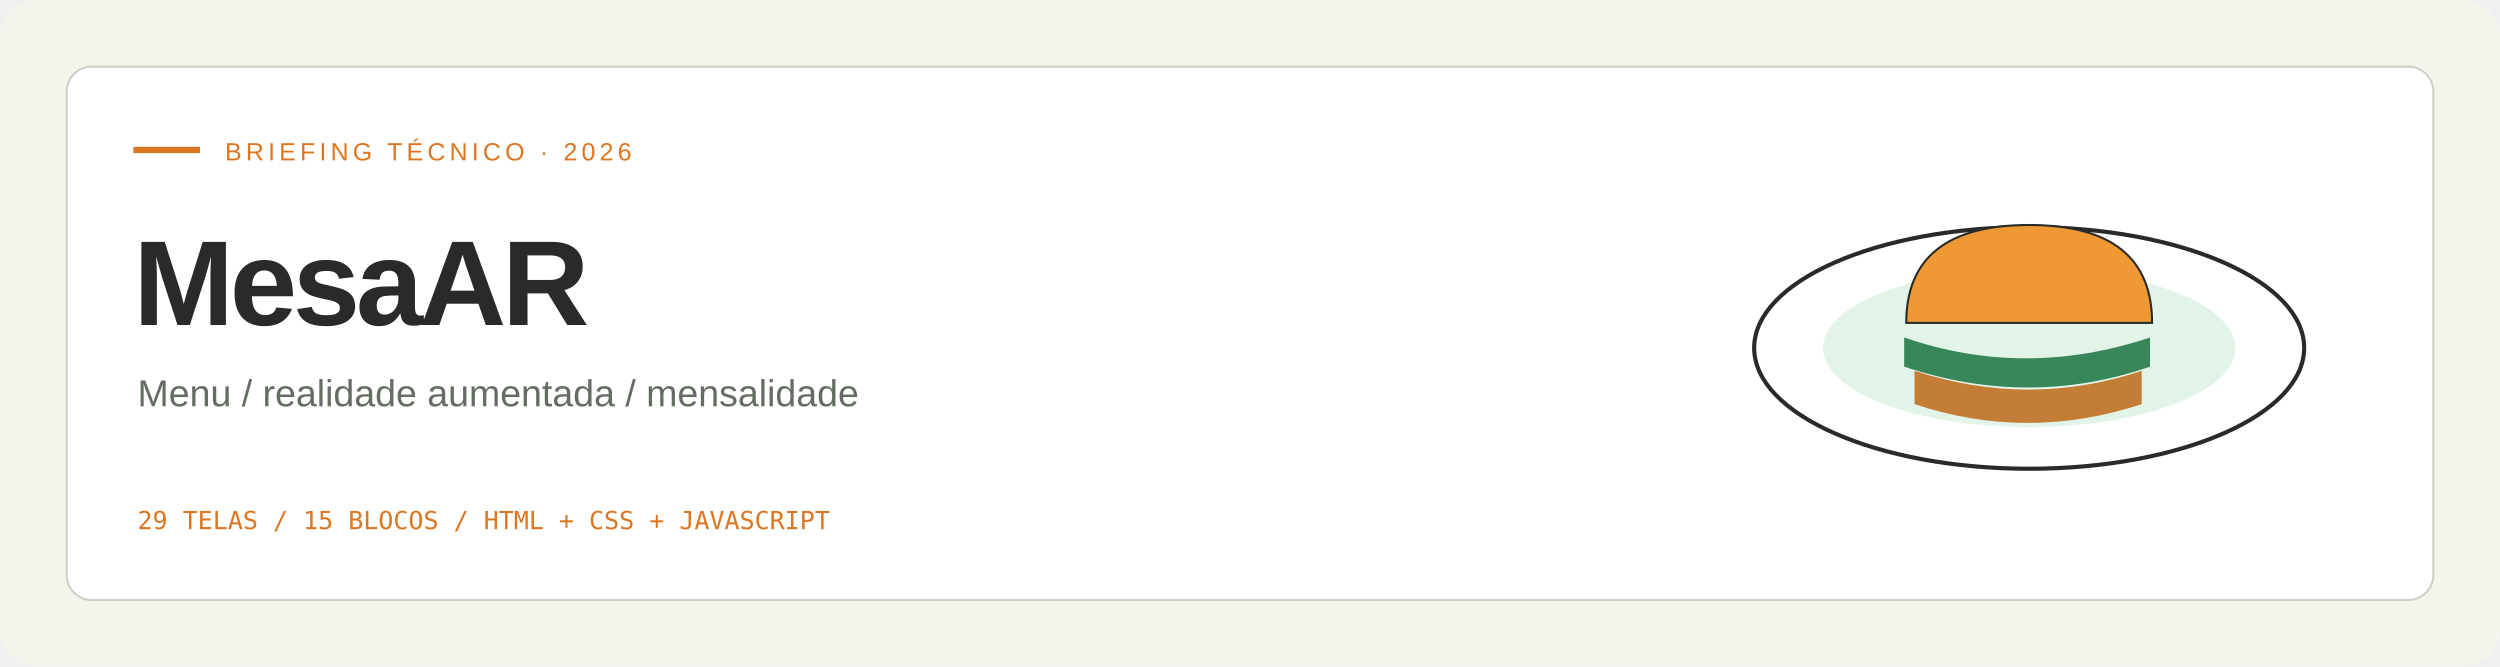
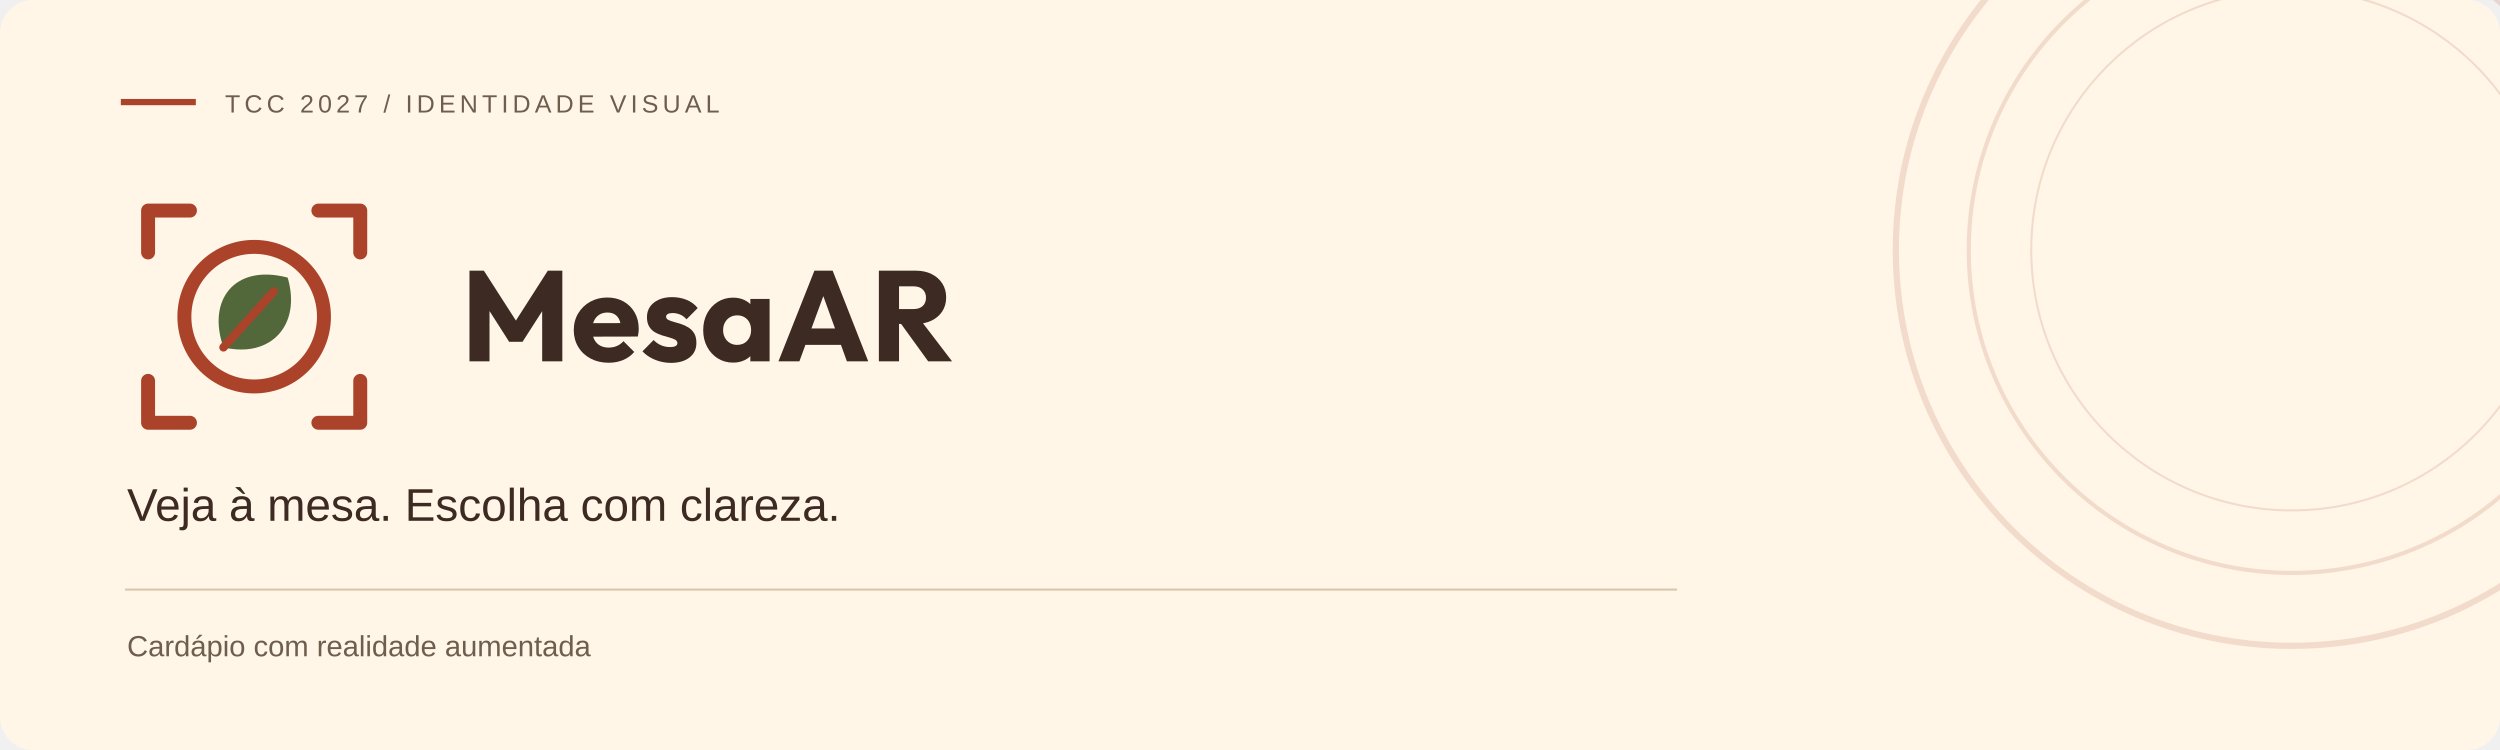
- <svg xmlns="http://www.w3.org/2000/svg" width="1200" height="320" viewBox="0 0 1200 320" role="img" aria-label="MesaAR — briefing técnico">
-   <rect width="1200" height="320" rx="18" fill="#f4f4ed" />
-   <rect x="32" y="32" width="1136" height="256" rx="12" fill="#ffffff" stroke="#ccd1c7" />
-   <ellipse cx="974" cy="167" rx="132" ry="58" fill="#fff" stroke="#282b28" stroke-width="2" />
-   <ellipse cx="974" cy="167" rx="99" ry="38" fill="#e2f4e7" />
-   <path d="M915 155q0-47 59-47t59 47Z" fill="#ee9933" stroke="#282b28" />
-   <path d="M914 162q58 20 118 0v14q-58 20-118 0Z" fill="#39865a" />
-   <path d="M919 178q55 18 109 0v16q-55 18-109 0Z" fill="#c47d36" />
-   <path d="M64 72h32" stroke="#dc7620" stroke-width="3" />
-   <text x="108" y="77" fill="#dc7620" font-size="12" letter-spacing="2" font-family="Arial,sans-serif">BRIEFING TÉCNICO · 2026</text>
-   <text x="64" y="156" fill="#282b28" font-size="58" font-weight="700" letter-spacing="-2" font-family="Outfit,Arial,sans-serif">MesaAR</text>
-   <text x="66" y="195" fill="#646d62" font-size="18" font-family="Arial,sans-serif">Menu / realidade aumentada / mensalidade</text>
-   <text x="66" y="254" fill="#dc7620" font-size="12" font-family="monospace">29 TELAS / 15 BLOCOS / HTML + CSS + JAVASCRIPT</text>
+ <svg xmlns="http://www.w3.org/2000/svg" width="1200" height="360" viewBox="0 0 1200 360" role="img" aria-label="MesaAR - identidade visual e cronograma 2027">
+   <rect width="1200" height="360" rx="16" fill="#FFF6E8" />
+   <g fill="none" stroke="#AB432B" opacity=".15">
+     <circle cx="1100" cy="120" r="190" stroke-width="3" />
+     <circle cx="1100" cy="120" r="155" stroke-width="2" />
+     <circle cx="1100" cy="120" r="125" stroke-width="1" />
+   </g>
+   <path d="M58 49H94" stroke="#AB432B" stroke-width="3" />
+   <text x="108" y="54" fill="#6E5E4E" font-family="Arial,sans-serif" font-size="12" letter-spacing="2">TCC 2027 / IDENTIDADE VISUAL</text>
+   <g transform="translate(55.000 85.000) scale(1.34)">
+     <g fill="none" stroke="#AB432B" stroke-width="5" stroke-linejoin="round" stroke-linecap="round">
+       <path d="M12 27V12H27 M73 12H88V27 M88 73V88H73 M27 88H12V73" />
+       <circle cx="50" cy="50" r="25" />
+     </g>
+     <path d="M39 61C33 44 43 31 62 36C67 53 56 65 39 61Z" fill="#52683B" />
+     <path d="M39 61 57 41" fill="none" stroke="#AB432B" stroke-width="3" stroke-linecap="round" />
+     <g fill="#3D2A22" transform="translate(124 66) scale(0.046 -0.046)">
+       <path d="M68 0V706H180L458 273H401L678 706H791V0H634V441L662 434L481 152H377L197 434L224 441V0Z" transform="translate(0.00 0)" />
+       <path d="M294 -11Q215 -11 153.5 21.5Q92 54 57.0 112.0Q22 170 22 243Q22 316 56.5 373.5Q91 431 150.0 464.0Q209 497 283 497Q355 497 410.0 466.0Q465 435 496.5 380.0Q528 325 528 254Q528 241 526.5 226.5Q525 212 521 193L102 192V297L456 298L390 254Q389 296 377.0 323.5Q365 351 341.5 365.5Q318 380 284 380Q248 380 221.5 363.5Q195 347 180.5 317.0Q166 287 166 244Q166 201 181.5 170.5Q197 140 225.5 123.5Q254 107 293 107Q329 107 358.0 119.5Q387 132 409 157L493 73Q457 31 406.0 10.0Q355 -11 294 -11Z" transform="translate(858.00 0)" />
+       <path d="M231 -12Q188 -12 146.5 -1.0Q105 10 69.5 30.5Q34 51 9 78L96 166Q120 140 153.0 125.5Q186 111 225 111Q252 111 266.5 119.0Q281 127 281 141Q281 159 263.5 168.5Q246 178 219.0 185.5Q192 193 162.0 202.0Q132 211 105.0 227.0Q78 243 61.0 271.5Q44 300 44 344Q44 391 68.0 425.5Q92 460 136.0 480.0Q180 500 239 500Q301 500 353.5 478.5Q406 457 439 415L352 327Q329 354 300.5 365.0Q272 376 245 376Q219 376 206.0 368.5Q193 361 193 347Q193 332 210.0 323.0Q227 314 254.0 307.0Q281 300 311.0 290.0Q341 280 368.0 263.0Q395 246 412.0 217.5Q429 189 429 143Q429 72 375.5 30.0Q322 -12 231 -12Z" transform="translate(1406.00 0)" />
+       <path d="M257 -10Q190 -10 137.5 23.0Q85 56 54.5 113.0Q24 170 24 243Q24 316 54.5 373.0Q85 430 137.5 463.0Q190 496 257 496Q306 496 345.5 477.0Q385 458 410.0 424.5Q435 391 438 348V138Q435 95 410.5 61.5Q386 28 346.0 9.0Q306 -10 257 -10ZM288 128Q337 128 367.0 160.5Q397 193 397 243Q397 277 383.5 303.0Q370 329 345.5 343.5Q321 358 289 358Q257 358 232.5 343.5Q208 329 193.5 303.0Q179 277 179 243Q179 210 193.0 184.0Q207 158 232.0 143.0Q257 128 288 128ZM391 0V131L414 249L391 367V486H541V0Z" transform="translate(1864.00 0)" />
+       <path d="M15 0 295 706H437L714 0H548L336 586H393L178 0ZM174 128V256H559V128Z" transform="translate(2459.00 0)" />
+       <path d="M188 291V407H337Q384 407 409.5 431.0Q435 455 435 496Q435 534 410.0 559.0Q385 584 338 584H188V706H356Q426 706 479.0 679.5Q532 653 562.0 606.0Q592 559 592 498Q592 436 562.0 389.5Q532 343 478.0 317.0Q424 291 351 291ZM68 0V706H225V0ZM452 0 232 304 376 343 638 0Z" transform="translate(3188.00 0)" />
+     </g>
+   </g>
+   <text x="61" y="250" fill="#3D2A22" font-family="Arial,sans-serif" font-size="22">Veja à mesa. Escolha com clareza.</text>
+   <path d="M60 283H805" stroke="#D8C6AD" />
+   <text x="61" y="315" fill="#6E5E4E" font-family="Arial,sans-serif" font-size="14">Cardápio com realidade aumentada</text>
</svg>
